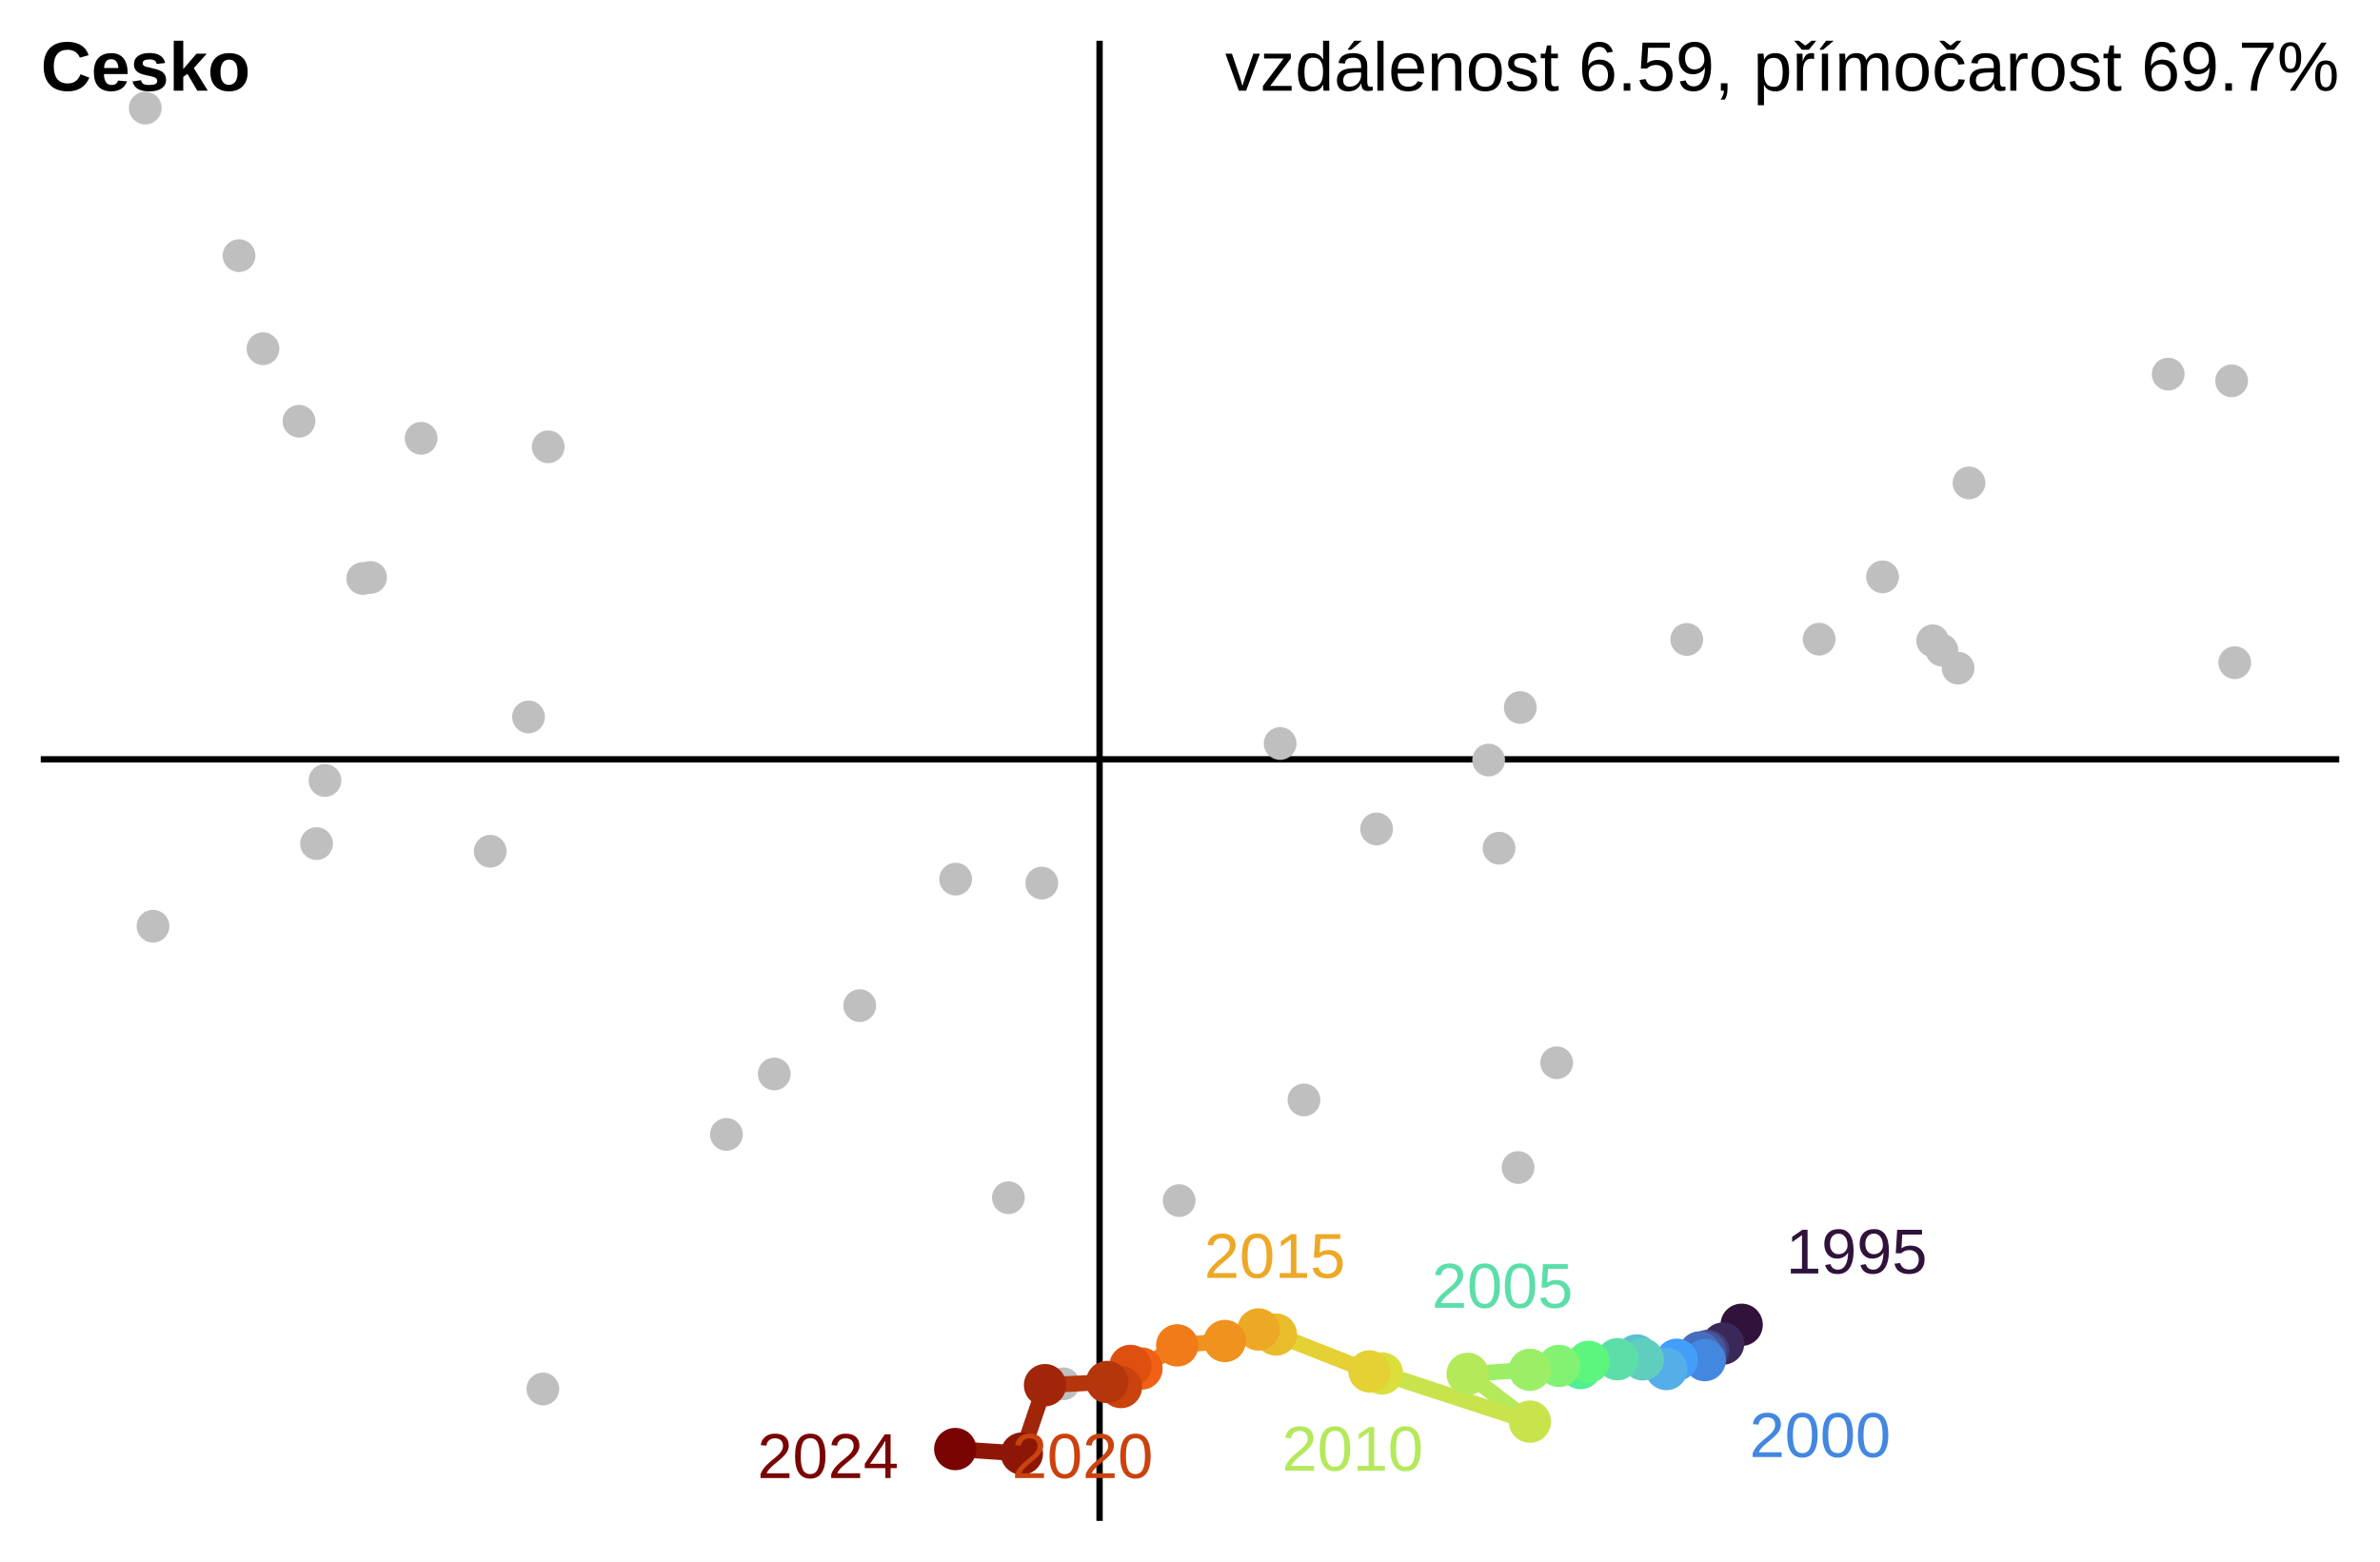
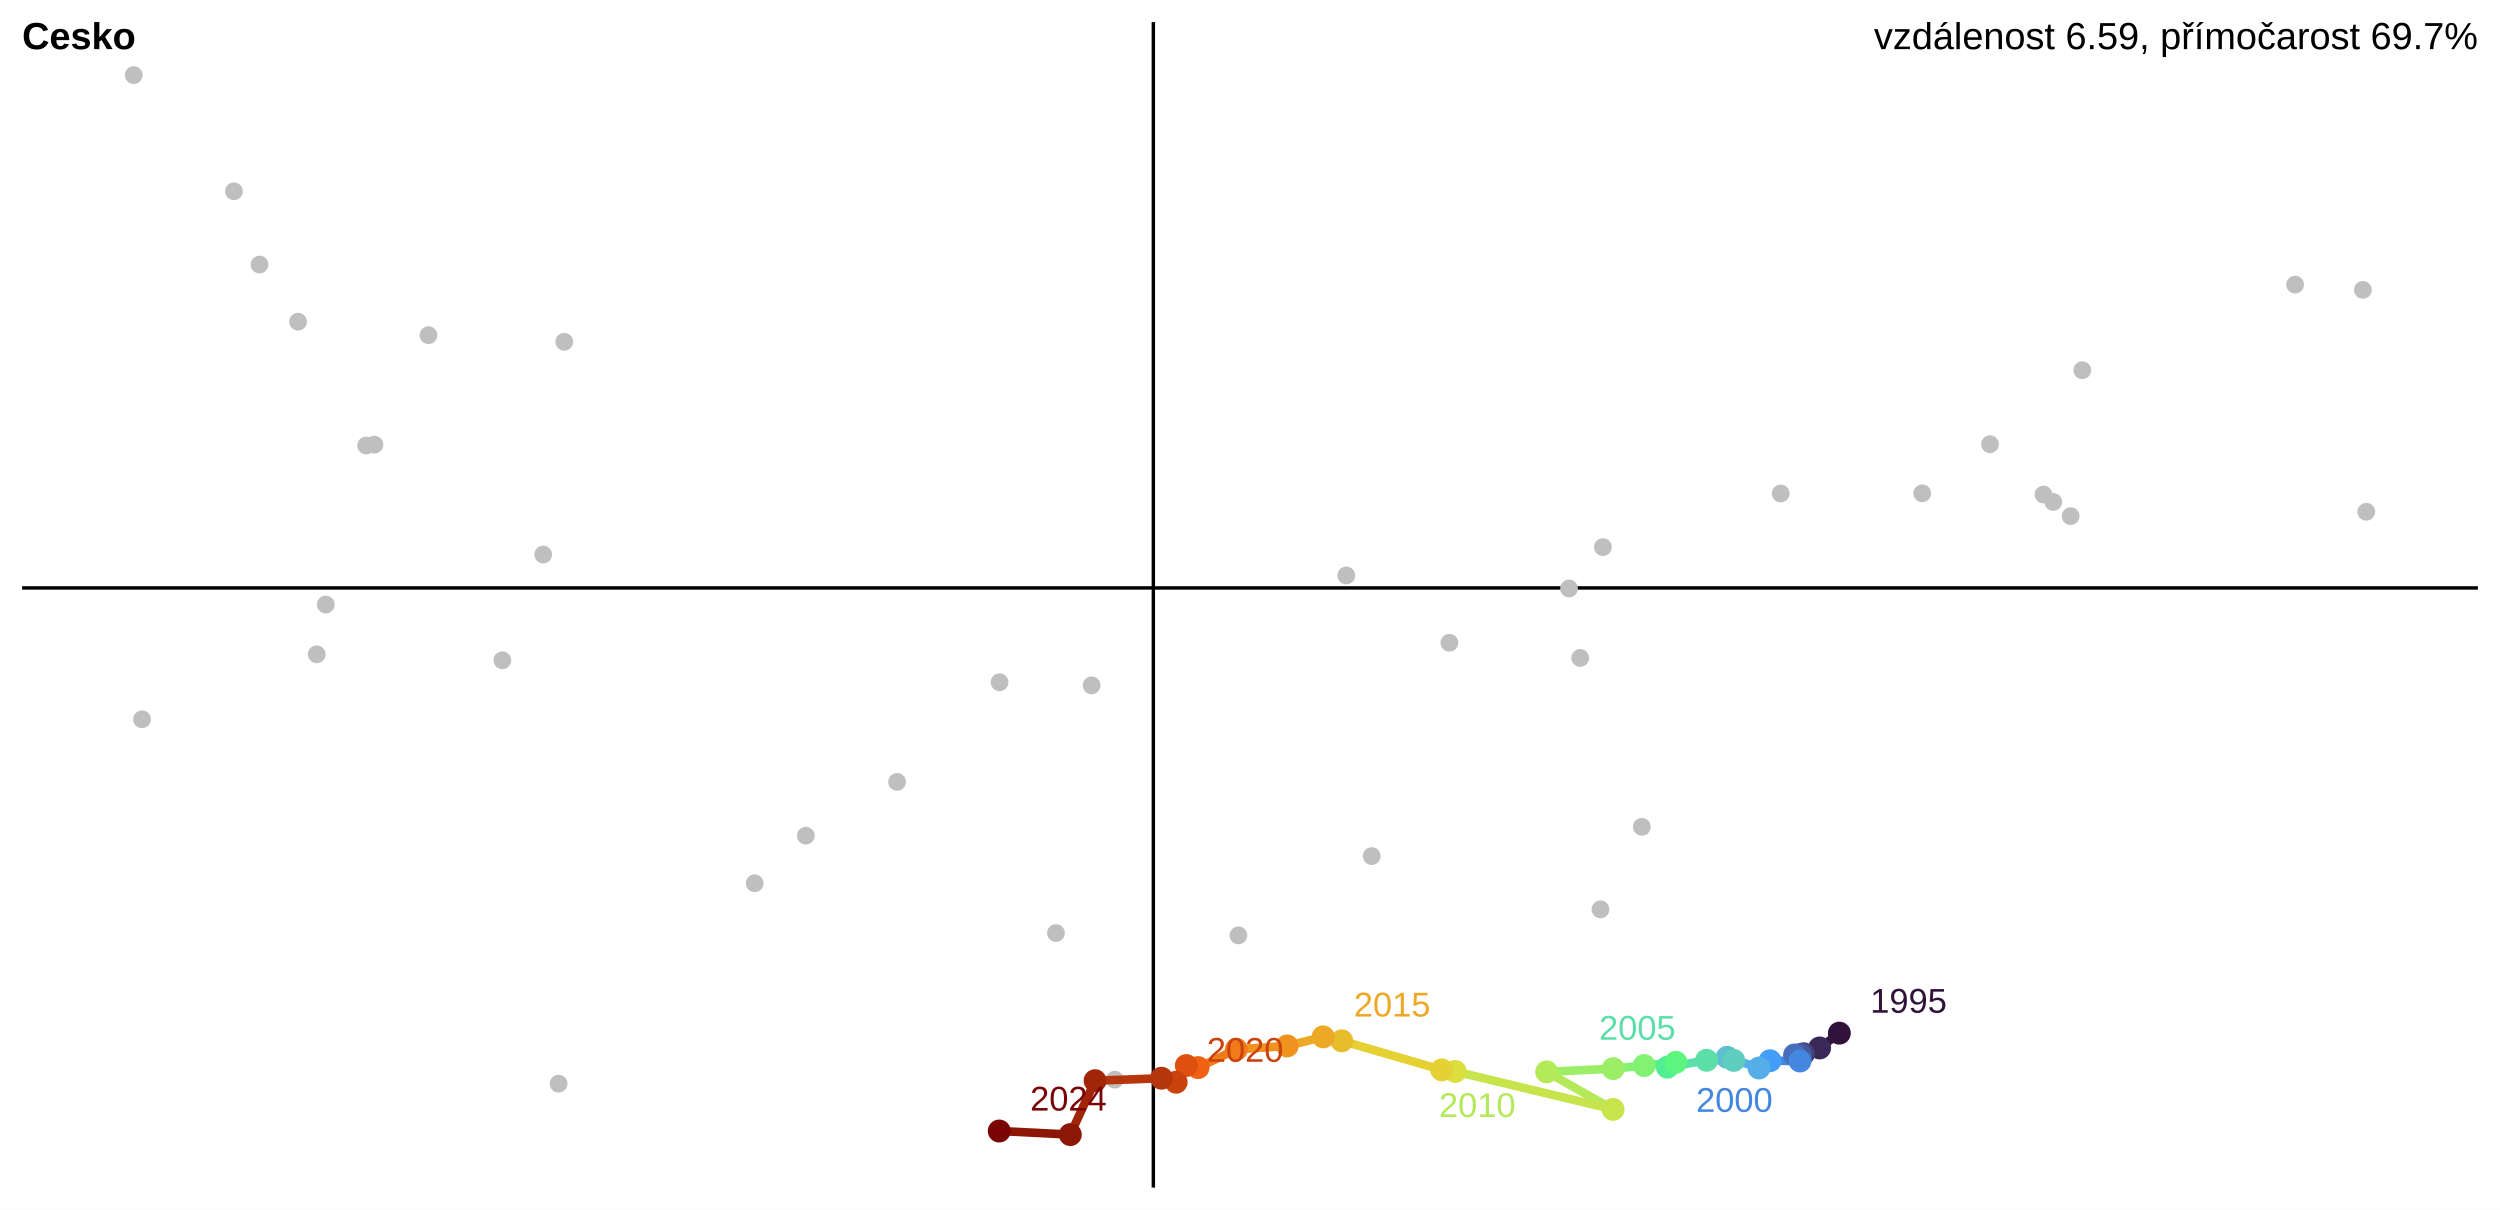
- <svg xmlns="http://www.w3.org/2000/svg" width="320.00pt" height="210.00pt" viewBox="0 0 320.00 210.00">
+ <svg xmlns="http://www.w3.org/2000/svg" width="620.00pt" height="300.00pt" viewBox="0 0 620.00 300.00">
  <g class="svglite">
    <defs>
      <style type="text/css">
    .svglite line, .svglite polyline, .svglite polygon, .svglite path, .svglite rect, .svglite circle {
      fill: none;
      stroke: #000000;
      stroke-linecap: round;
      stroke-linejoin: round;
      stroke-miterlimit: 10.00;
    }
    .svglite text {
      white-space: pre;
    }
    .svglite g.glyphgroup path {
      fill: inherit;
      stroke: none;
    }
  </style>
    </defs>
    <rect width="100%" height="100%" style="stroke: none; fill: #FFFFFF;" />
    <defs>
-       <clipPath id="cpMC4wMHwzMjAuMDB8MC4wMHwyMTAuMDA=">
-         <rect x="0.00" y="0.00" width="320.00" height="210.00" />
+       <clipPath id="cpMC4wMHw2MjAuMDB8MC4wMHwzMDAuMDA=">
+         <rect x="0.00" y="0.00" width="620.00" height="300.00" />
      </clipPath>
    </defs>
-     <g clip-path="url(#cpMC4wMHwzMjAuMDB8MC4wMHwyMTAuMDA=)">
-       <rect x="0.00" y="0.00" width="320.00" height="210.00" style="stroke-width: 1.07; stroke: none; fill: #FFFFFF;" />
+     <g clip-path="url(#cpMC4wMHw2MjAuMDB8MC4wMHwzMDAuMDA=)">
+       <rect x="0.00" y="0.00" width="620.00" height="300.00" style="stroke-width: 1.07; stroke: none; fill: #FFFFFF;" />
    </g>
    <defs>
-       <clipPath id="cpNS40OHwzMTQuNTJ8NS40OHwyMDQuNTI=">
-         <rect x="5.48" y="5.48" width="309.04" height="199.04" />
+       <clipPath id="cpNS40OHw2MTQuNTJ8NS40OHwyOTQuNTI=">
+         <rect x="5.48" y="5.48" width="609.04" height="289.04" />
      </clipPath>
    </defs>
-     <g clip-path="url(#cpNS40OHwzMTQuNTJ8NS40OHwyMDQuNTI=)">
-       <line x1="5.48" y1="102.11" x2="314.52" y2="102.11" style="stroke-width: 0.85; stroke-linecap: butt;" />
-       <line x1="147.84" y1="204.52" x2="147.84" y2="5.48" style="stroke-width: 0.85; stroke-linecap: butt;" />
-       <circle cx="264.74" cy="64.94" r="1.85" style="stroke-width: 0.71; stroke: #BFBFBF; fill: #BFBFBF;" />
-       <circle cx="115.59" cy="135.23" r="1.85" style="stroke-width: 0.71; stroke: #BFBFBF; fill: #BFBFBF;" />
-       <circle cx="253.12" cy="77.57" r="1.85" style="stroke-width: 0.71; stroke: #BFBFBF; fill: #BFBFBF;" />
-       <circle cx="42.56" cy="113.44" r="1.85" style="stroke-width: 0.71; stroke: #BFBFBF; fill: #BFBFBF;" />
-       <circle cx="300.47" cy="89.11" r="1.85" style="stroke-width: 0.71; stroke: #BFBFBF; fill: #BFBFBF;" />
-       <circle cx="204.41" cy="95.14" r="1.85" style="stroke-width: 0.71; stroke: #BFBFBF; fill: #BFBFBF;" />
-       <circle cx="48.77" cy="77.79" r="1.85" style="stroke-width: 0.71; stroke: #BFBFBF; fill: #BFBFBF;" />
-       <circle cx="200.15" cy="102.21" r="1.85" style="stroke-width: 0.71; stroke: #BFBFBF; fill: #BFBFBF;" />
-       <circle cx="142.99" cy="186.08" r="1.85" style="stroke-width: 0.71; stroke: #BFBFBF; fill: #BFBFBF;" />
-       <circle cx="40.20" cy="56.64" r="1.85" style="stroke-width: 0.71; stroke: #BFBFBF; fill: #BFBFBF;" />
-       <circle cx="128.49" cy="118.22" r="1.85" style="stroke-width: 0.71; stroke: #BFBFBF; fill: #BFBFBF;" />
-       <circle cx="49.82" cy="77.65" r="1.85" style="stroke-width: 0.71; stroke: #BFBFBF; fill: #BFBFBF;" />
-       <circle cx="97.67" cy="152.55" r="1.85" style="stroke-width: 0.71; stroke: #BFBFBF; fill: #BFBFBF;" />
-       <circle cx="291.52" cy="50.31" r="1.85" style="stroke-width: 0.71; stroke: #BFBFBF; fill: #BFBFBF;" />
-       <circle cx="72.99" cy="186.78" r="1.85" style="stroke-width: 0.71; stroke: #BFBFBF; fill: #BFBFBF;" />
-       <circle cx="175.32" cy="147.91" r="1.85" style="stroke-width: 0.71; stroke: #BFBFBF; fill: #BFBFBF;" />
-       <circle cx="201.55" cy="114.06" r="1.85" style="stroke-width: 0.71; stroke: #BFBFBF; fill: #BFBFBF;" />
-       <circle cx="19.53" cy="14.53" r="1.85" style="stroke-width: 0.71; stroke: #BFBFBF; fill: #BFBFBF;" />
-       <circle cx="73.71" cy="60.08" r="1.85" style="stroke-width: 0.71; stroke: #BFBFBF; fill: #BFBFBF;" />
-       <circle cx="135.58" cy="161.06" r="1.85" style="stroke-width: 0.71; stroke: #BFBFBF; fill: #BFBFBF;" />
-       <circle cx="185.09" cy="111.47" r="1.85" style="stroke-width: 0.71; stroke: #BFBFBF; fill: #BFBFBF;" />
-       <circle cx="172.12" cy="99.98" r="1.85" style="stroke-width: 0.71; stroke: #BFBFBF; fill: #BFBFBF;" />
-       <circle cx="300.05" cy="51.21" r="1.85" style="stroke-width: 0.71; stroke: #BFBFBF; fill: #BFBFBF;" />
-       <circle cx="226.79" cy="85.99" r="1.85" style="stroke-width: 0.71; stroke: #BFBFBF; fill: #BFBFBF;" />
-       <circle cx="20.57" cy="124.55" r="1.85" style="stroke-width: 0.71; stroke: #BFBFBF; fill: #BFBFBF;" />
-       <circle cx="56.62" cy="58.94" r="1.85" style="stroke-width: 0.71; stroke: #BFBFBF; fill: #BFBFBF;" />
-       <circle cx="32.14" cy="34.38" r="1.85" style="stroke-width: 0.71; stroke: #BFBFBF; fill: #BFBFBF;" />
-       <circle cx="209.30" cy="142.91" r="1.85" style="stroke-width: 0.71; stroke: #BFBFBF; fill: #BFBFBF;" />
-       <circle cx="140.07" cy="118.75" r="1.85" style="stroke-width: 0.71; stroke: #BFBFBF; fill: #BFBFBF;" />
-       <circle cx="244.59" cy="85.95" r="1.85" style="stroke-width: 0.71; stroke: #BFBFBF; fill: #BFBFBF;" />
-       <circle cx="259.86" cy="86.17" r="1.85" style="stroke-width: 0.71; stroke: #BFBFBF; fill: #BFBFBF;" />
-       <circle cx="261.09" cy="87.43" r="1.85" style="stroke-width: 0.71; stroke: #BFBFBF; fill: #BFBFBF;" />
-       <circle cx="204.11" cy="157.00" r="1.85" style="stroke-width: 0.71; stroke: #BFBFBF; fill: #BFBFBF;" />
-       <circle cx="158.54" cy="161.45" r="1.85" style="stroke-width: 0.71; stroke: #BFBFBF; fill: #BFBFBF;" />
-       <circle cx="104.10" cy="144.42" r="1.85" style="stroke-width: 0.71; stroke: #BFBFBF; fill: #BFBFBF;" />
-       <circle cx="35.36" cy="46.89" r="1.85" style="stroke-width: 0.71; stroke: #BFBFBF; fill: #BFBFBF;" />
-       <circle cx="43.69" cy="104.95" r="1.85" style="stroke-width: 0.71; stroke: #BFBFBF; fill: #BFBFBF;" />
-       <circle cx="263.27" cy="89.85" r="1.85" style="stroke-width: 0.71; stroke: #BFBFBF; fill: #BFBFBF;" />
-       <circle cx="65.91" cy="114.47" r="1.85" style="stroke-width: 0.71; stroke: #BFBFBF; fill: #BFBFBF;" />
-       <circle cx="71.06" cy="96.41" r="1.85" style="stroke-width: 0.71; stroke: #BFBFBF; fill: #BFBFBF;" />
-       <line x1="234.17" y1="178.15" x2="231.68" y2="180.67" style="stroke-width: 2.13; stroke: #30123B; stroke-linecap: butt;" />
-       <line x1="231.68" y1="180.67" x2="229.67" y2="181.66" style="stroke-width: 2.13; stroke: #3A2859; stroke-linecap: butt;" />
-       <line x1="229.67" y1="181.66" x2="229.28" y2="181.78" style="stroke-width: 2.13; stroke: #413F79; stroke-linecap: butt;" />
-       <line x1="229.28" y1="181.78" x2="228.53" y2="181.87" style="stroke-width: 2.13; stroke: #45569A; stroke-linecap: butt;" />
-       <line x1="228.53" y1="181.87" x2="229.21" y2="182.90" style="stroke-width: 2.13; stroke: #476EBD; stroke-linecap: butt;" />
-       <line x1="229.21" y1="182.90" x2="225.44" y2="182.85" style="stroke-width: 2.13; stroke: #4487E0; stroke-linecap: butt;" />
-       <line x1="225.44" y1="182.85" x2="224.05" y2="184.10" style="stroke-width: 2.13; stroke: #439EFA; stroke-linecap: butt;" />
-       <line x1="224.05" y1="184.10" x2="220.05" y2="182.27" style="stroke-width: 2.13; stroke: #55AEE7; stroke-linecap: butt;" />
-       <line x1="220.05" y1="182.27" x2="220.88" y2="182.80" style="stroke-width: 2.13; stroke: #5EBED3; stroke-linecap: butt;" />
-       <line x1="220.88" y1="182.80" x2="217.46" y2="182.78" style="stroke-width: 2.13; stroke: #60CEBE; stroke-linecap: butt;" />
-       <line x1="217.46" y1="182.78" x2="212.52" y2="183.97" style="stroke-width: 2.13; stroke: #5CDEA9; stroke-linecap: butt;" />
-       <line x1="212.52" y1="183.97" x2="213.59" y2="183.13" style="stroke-width: 2.13; stroke: #51EE93; stroke-linecap: butt;" />
-       <line x1="213.59" y1="183.13" x2="209.61" y2="183.68" style="stroke-width: 2.13; stroke: #5CF67F; stroke-linecap: butt;" />
-       <line x1="209.61" y1="183.68" x2="205.70" y2="184.20" style="stroke-width: 2.13; stroke: #82F273; stroke-linecap: butt;" />
-       <line x1="205.70" y1="184.20" x2="197.33" y2="184.75" style="stroke-width: 2.13; stroke: #9DEE67; stroke-linecap: butt;" />
-       <line x1="197.33" y1="184.75" x2="205.70" y2="191.17" style="stroke-width: 2.13; stroke: #B4E95A; stroke-linecap: butt;" />
-       <line x1="205.70" y1="191.17" x2="185.82" y2="184.69" style="stroke-width: 2.13; stroke: #C8E44D; stroke-linecap: butt;" />
-       <line x1="185.82" y1="184.69" x2="184.13" y2="184.42" style="stroke-width: 2.13; stroke: #DADF3E; stroke-linecap: butt;" />
-       <line x1="184.13" y1="184.42" x2="171.55" y2="179.46" style="stroke-width: 2.13; stroke: #E5D133; stroke-linecap: butt;" />
-       <line x1="171.55" y1="179.46" x2="169.21" y2="178.78" style="stroke-width: 2.13; stroke: #E9BC2C; stroke-linecap: butt;" />
-       <line x1="169.21" y1="178.78" x2="164.68" y2="180.33" style="stroke-width: 2.13; stroke: #EDA825; stroke-linecap: butt;" />
-       <line x1="164.68" y1="180.33" x2="158.28" y2="180.92" style="stroke-width: 2.13; stroke: #EF921E; stroke-linecap: butt;" />
-       <line x1="158.28" y1="180.92" x2="153.47" y2="184.03" style="stroke-width: 2.13; stroke: #F07B18; stroke-linecap: butt;" />
-       <line x1="153.47" y1="184.03" x2="151.99" y2="183.68" style="stroke-width: 2.13; stroke: #F06113; stroke-linecap: butt;" />
-       <line x1="151.99" y1="183.68" x2="150.71" y2="186.52" style="stroke-width: 2.13; stroke: #DF5010; stroke-linecap: butt;" />
-       <line x1="150.71" y1="186.52" x2="148.86" y2="185.84" style="stroke-width: 2.13; stroke: #CA420E; stroke-linecap: butt;" />
-       <line x1="148.86" y1="185.84" x2="140.51" y2="186.27" style="stroke-width: 2.13; stroke: #B5350C; stroke-linecap: butt;" />
-       <line x1="140.51" y1="186.27" x2="137.39" y2="195.47" style="stroke-width: 2.13; stroke: #A12609; stroke-linecap: butt;" />
-       <line x1="137.39" y1="195.47" x2="128.44" y2="194.86" style="stroke-width: 2.13; stroke: #8D1707; stroke-linecap: butt;" />
-       <circle cx="234.17" cy="178.15" r="2.49" style="stroke-width: 0.71; stroke: #30123B; fill: #30123B;" />
-       <circle cx="231.68" cy="180.67" r="2.49" style="stroke-width: 0.71; stroke: #3A2859; fill: #3A2859;" />
-       <circle cx="229.67" cy="181.66" r="2.49" style="stroke-width: 0.71; stroke: #413F79; fill: #413F79;" />
-       <circle cx="229.28" cy="181.78" r="2.49" style="stroke-width: 0.71; stroke: #45569A; fill: #45569A;" />
-       <circle cx="228.53" cy="181.87" r="2.49" style="stroke-width: 0.71; stroke: #476EBD; fill: #476EBD;" />
-       <circle cx="229.21" cy="182.90" r="2.49" style="stroke-width: 0.71; stroke: #4487E0; fill: #4487E0;" />
-       <circle cx="225.44" cy="182.85" r="2.49" style="stroke-width: 0.71; stroke: #439EFA; fill: #439EFA;" />
-       <circle cx="224.05" cy="184.10" r="2.49" style="stroke-width: 0.71; stroke: #55AEE7; fill: #55AEE7;" />
-       <circle cx="220.05" cy="182.27" r="2.49" style="stroke-width: 0.71; stroke: #5EBED3; fill: #5EBED3;" />
-       <circle cx="220.88" cy="182.80" r="2.49" style="stroke-width: 0.71; stroke: #60CEBE; fill: #60CEBE;" />
-       <circle cx="217.46" cy="182.78" r="2.49" style="stroke-width: 0.71; stroke: #5CDEA9; fill: #5CDEA9;" />
-       <circle cx="212.52" cy="183.97" r="2.49" style="stroke-width: 0.71; stroke: #51EE93; fill: #51EE93;" />
-       <circle cx="213.59" cy="183.13" r="2.49" style="stroke-width: 0.71; stroke: #5CF67F; fill: #5CF67F;" />
-       <circle cx="209.61" cy="183.68" r="2.49" style="stroke-width: 0.71; stroke: #82F273; fill: #82F273;" />
-       <circle cx="205.70" cy="184.20" r="2.49" style="stroke-width: 0.71; stroke: #9DEE67; fill: #9DEE67;" />
-       <circle cx="197.33" cy="184.75" r="2.49" style="stroke-width: 0.71; stroke: #B4E95A; fill: #B4E95A;" />
-       <circle cx="205.70" cy="191.17" r="2.49" style="stroke-width: 0.71; stroke: #C8E44D; fill: #C8E44D;" />
-       <circle cx="185.82" cy="184.69" r="2.49" style="stroke-width: 0.71; stroke: #DADF3E; fill: #DADF3E;" />
-       <circle cx="184.13" cy="184.42" r="2.49" style="stroke-width: 0.71; stroke: #E5D133; fill: #E5D133;" />
-       <circle cx="171.55" cy="179.46" r="2.49" style="stroke-width: 0.71; stroke: #E9BC2C; fill: #E9BC2C;" />
-       <circle cx="169.21" cy="178.78" r="2.49" style="stroke-width: 0.71; stroke: #EDA825; fill: #EDA825;" />
-       <circle cx="164.68" cy="180.33" r="2.49" style="stroke-width: 0.71; stroke: #EF921E; fill: #EF921E;" />
-       <circle cx="158.28" cy="180.92" r="2.49" style="stroke-width: 0.71; stroke: #F07B18; fill: #F07B18;" />
-       <circle cx="153.47" cy="184.03" r="2.49" style="stroke-width: 0.71; stroke: #F06113; fill: #F06113;" />
-       <circle cx="151.99" cy="183.68" r="2.49" style="stroke-width: 0.71; stroke: #DF5010; fill: #DF5010;" />
-       <circle cx="150.71" cy="186.52" r="2.49" style="stroke-width: 0.71; stroke: #CA420E; fill: #CA420E;" />
-       <circle cx="148.86" cy="185.84" r="2.49" style="stroke-width: 0.71; stroke: #B5350C; fill: #B5350C;" />
-       <circle cx="140.51" cy="186.27" r="2.49" style="stroke-width: 0.71; stroke: #A12609; fill: #A12609;" />
-       <circle cx="137.39" cy="195.47" r="2.49" style="stroke-width: 0.71; stroke: #8D1707; fill: #8D1707;" />
-       <circle cx="128.44" cy="194.86" r="2.49" style="stroke-width: 0.71; stroke: #7A0403; fill: #7A0403;" />
-       <text x="249.63" y="171.25" text-anchor="middle" style="font-size: 8.54px;fill: #30123B; font-family: &quot;Arial&quot;;" textLength="19.00px" lengthAdjust="spacingAndGlyphs">1995</text>
-       <text x="244.72" y="195.94" text-anchor="middle" style="font-size: 8.54px;fill: #4487E0; font-family: &quot;Arial&quot;;" textLength="19.00px" lengthAdjust="spacingAndGlyphs">2000</text>
-       <text x="202.00" y="175.87" text-anchor="middle" style="font-size: 8.54px;fill: #5CDEA9; font-family: &quot;Arial&quot;;" textLength="19.00px" lengthAdjust="spacingAndGlyphs">2005</text>
-       <text x="181.86" y="197.77" text-anchor="middle" style="font-size: 8.54px;fill: #B4E95A; font-family: &quot;Arial&quot;;" textLength="19.00px" lengthAdjust="spacingAndGlyphs">2010</text>
-       <text x="171.40" y="171.84" text-anchor="middle" style="font-size: 8.54px;fill: #EDA825; font-family: &quot;Arial&quot;;" textLength="19.00px" lengthAdjust="spacingAndGlyphs">2015</text>
-       <text x="145.54" y="198.76" text-anchor="middle" style="font-size: 8.54px;fill: #CA420E; font-family: &quot;Arial&quot;;" textLength="19.00px" lengthAdjust="spacingAndGlyphs">2020</text>
-       <text x="111.32" y="198.76" text-anchor="middle" style="font-size: 8.54px;fill: #7A0403; font-family: &quot;Arial&quot;;" textLength="19.00px" lengthAdjust="spacingAndGlyphs">2024</text>
+     <g clip-path="url(#cpNS40OHw2MTQuNTJ8NS40OHwyOTQuNTI=)">
+       <line x1="5.48" y1="145.81" x2="614.52" y2="145.81" style="stroke-width: 0.85; stroke-linecap: butt;" />
+       <line x1="286.03" y1="294.52" x2="286.03" y2="5.48" style="stroke-width: 0.85; stroke-linecap: butt;" />
+       <circle cx="516.41" cy="91.82" r="1.85" style="stroke-width: 0.71; stroke: #BFBFBF; fill: #BFBFBF;" />
+       <circle cx="222.48" cy="193.90" r="1.85" style="stroke-width: 0.71; stroke: #BFBFBF; fill: #BFBFBF;" />
+       <circle cx="493.52" cy="110.17" r="1.85" style="stroke-width: 0.71; stroke: #BFBFBF; fill: #BFBFBF;" />
+       <circle cx="78.55" cy="162.26" r="1.85" style="stroke-width: 0.71; stroke: #BFBFBF; fill: #BFBFBF;" />
+       <circle cx="586.84" cy="126.92" r="1.85" style="stroke-width: 0.71; stroke: #BFBFBF; fill: #BFBFBF;" />
+       <circle cx="397.52" cy="135.69" r="1.85" style="stroke-width: 0.71; stroke: #BFBFBF; fill: #BFBFBF;" />
+       <circle cx="90.80" cy="110.49" r="1.85" style="stroke-width: 0.71; stroke: #BFBFBF; fill: #BFBFBF;" />
+       <circle cx="389.12" cy="145.95" r="1.85" style="stroke-width: 0.71; stroke: #BFBFBF; fill: #BFBFBF;" />
+       <circle cx="276.48" cy="267.75" r="1.85" style="stroke-width: 0.71; stroke: #BFBFBF; fill: #BFBFBF;" />
+       <circle cx="73.91" cy="79.78" r="1.85" style="stroke-width: 0.71; stroke: #BFBFBF; fill: #BFBFBF;" />
+       <circle cx="247.89" cy="169.20" r="1.85" style="stroke-width: 0.71; stroke: #BFBFBF; fill: #BFBFBF;" />
+       <circle cx="92.86" cy="110.28" r="1.85" style="stroke-width: 0.71; stroke: #BFBFBF; fill: #BFBFBF;" />
+       <circle cx="187.17" cy="219.05" r="1.85" style="stroke-width: 0.71; stroke: #BFBFBF; fill: #BFBFBF;" />
+       <circle cx="569.18" cy="70.58" r="1.85" style="stroke-width: 0.71; stroke: #BFBFBF; fill: #BFBFBF;" />
+       <circle cx="138.53" cy="268.76" r="1.85" style="stroke-width: 0.71; stroke: #BFBFBF; fill: #BFBFBF;" />
+       <circle cx="340.19" cy="212.31" r="1.85" style="stroke-width: 0.71; stroke: #BFBFBF; fill: #BFBFBF;" />
+       <circle cx="391.89" cy="163.16" r="1.85" style="stroke-width: 0.71; stroke: #BFBFBF; fill: #BFBFBF;" />
+       <circle cx="33.16" cy="18.62" r="1.85" style="stroke-width: 0.71; stroke: #BFBFBF; fill: #BFBFBF;" />
+       <circle cx="139.94" cy="84.77" r="1.85" style="stroke-width: 0.71; stroke: #BFBFBF; fill: #BFBFBF;" />
+       <circle cx="261.88" cy="231.40" r="1.85" style="stroke-width: 0.71; stroke: #BFBFBF; fill: #BFBFBF;" />
+       <circle cx="359.45" cy="159.40" r="1.85" style="stroke-width: 0.71; stroke: #BFBFBF; fill: #BFBFBF;" />
+       <circle cx="333.88" cy="142.71" r="1.85" style="stroke-width: 0.71; stroke: #BFBFBF; fill: #BFBFBF;" />
+       <circle cx="586.00" cy="71.89" r="1.85" style="stroke-width: 0.71; stroke: #BFBFBF; fill: #BFBFBF;" />
+       <circle cx="441.62" cy="122.39" r="1.85" style="stroke-width: 0.71; stroke: #BFBFBF; fill: #BFBFBF;" />
+       <circle cx="35.22" cy="178.39" r="1.85" style="stroke-width: 0.71; stroke: #BFBFBF; fill: #BFBFBF;" />
+       <circle cx="106.26" cy="83.12" r="1.85" style="stroke-width: 0.71; stroke: #BFBFBF; fill: #BFBFBF;" />
+       <circle cx="58.02" cy="47.44" r="1.85" style="stroke-width: 0.71; stroke: #BFBFBF; fill: #BFBFBF;" />
+       <circle cx="407.17" cy="205.05" r="1.85" style="stroke-width: 0.71; stroke: #BFBFBF; fill: #BFBFBF;" />
+       <circle cx="270.72" cy="169.97" r="1.85" style="stroke-width: 0.71; stroke: #BFBFBF; fill: #BFBFBF;" />
+       <circle cx="476.71" cy="122.34" r="1.85" style="stroke-width: 0.71; stroke: #BFBFBF; fill: #BFBFBF;" />
+       <circle cx="506.79" cy="122.65" r="1.85" style="stroke-width: 0.71; stroke: #BFBFBF; fill: #BFBFBF;" />
+       <circle cx="509.21" cy="124.49" r="1.85" style="stroke-width: 0.71; stroke: #BFBFBF; fill: #BFBFBF;" />
+       <circle cx="396.92" cy="225.52" r="1.85" style="stroke-width: 0.71; stroke: #BFBFBF; fill: #BFBFBF;" />
+       <circle cx="307.12" cy="231.97" r="1.85" style="stroke-width: 0.71; stroke: #BFBFBF; fill: #BFBFBF;" />
+       <circle cx="199.84" cy="207.25" r="1.85" style="stroke-width: 0.71; stroke: #BFBFBF; fill: #BFBFBF;" />
+       <circle cx="64.36" cy="65.61" r="1.85" style="stroke-width: 0.71; stroke: #BFBFBF; fill: #BFBFBF;" />
+       <circle cx="80.79" cy="149.93" r="1.85" style="stroke-width: 0.71; stroke: #BFBFBF; fill: #BFBFBF;" />
+       <circle cx="513.52" cy="128.00" r="1.85" style="stroke-width: 0.71; stroke: #BFBFBF; fill: #BFBFBF;" />
+       <circle cx="124.58" cy="163.75" r="1.85" style="stroke-width: 0.71; stroke: #BFBFBF; fill: #BFBFBF;" />
+       <circle cx="134.72" cy="137.52" r="1.85" style="stroke-width: 0.71; stroke: #BFBFBF; fill: #BFBFBF;" />
+       <line x1="456.16" y1="256.22" x2="451.27" y2="259.89" style="stroke-width: 2.13; stroke: #30123B; stroke-linecap: butt;" />
+       <line x1="451.27" y1="259.89" x2="447.30" y2="261.33" style="stroke-width: 2.13; stroke: #3A2859; stroke-linecap: butt;" />
+       <line x1="447.30" y1="261.33" x2="446.54" y2="261.49" style="stroke-width: 2.13; stroke: #413F79; stroke-linecap: butt;" />
+       <line x1="446.54" y1="261.49" x2="445.05" y2="261.63" style="stroke-width: 2.13; stroke: #45569A; stroke-linecap: butt;" />
+       <line x1="445.05" y1="261.63" x2="446.40" y2="263.13" style="stroke-width: 2.13; stroke: #476EBD; stroke-linecap: butt;" />
+       <line x1="446.40" y1="263.13" x2="438.97" y2="263.06" style="stroke-width: 2.13; stroke: #4487E0; stroke-linecap: butt;" />
+       <line x1="438.97" y1="263.06" x2="436.23" y2="264.87" style="stroke-width: 2.13; stroke: #439EFA; stroke-linecap: butt;" />
+       <line x1="436.23" y1="264.87" x2="428.34" y2="262.21" style="stroke-width: 2.13; stroke: #55AEE7; stroke-linecap: butt;" />
+       <line x1="428.34" y1="262.21" x2="429.97" y2="262.98" style="stroke-width: 2.13; stroke: #5EBED3; stroke-linecap: butt;" />
+       <line x1="429.97" y1="262.98" x2="423.23" y2="262.95" style="stroke-width: 2.13; stroke: #60CEBE; stroke-linecap: butt;" />
+       <line x1="423.23" y1="262.95" x2="413.50" y2="264.67" style="stroke-width: 2.13; stroke: #5CDEA9; stroke-linecap: butt;" />
+       <line x1="413.50" y1="264.67" x2="415.62" y2="263.46" style="stroke-width: 2.13; stroke: #51EE93; stroke-linecap: butt;" />
+       <line x1="415.62" y1="263.46" x2="407.76" y2="264.25" style="stroke-width: 2.13; stroke: #5CF67F; stroke-linecap: butt;" />
+       <line x1="407.76" y1="264.25" x2="400.07" y2="265.02" style="stroke-width: 2.13; stroke: #82F273; stroke-linecap: butt;" />
+       <line x1="400.07" y1="265.02" x2="383.57" y2="265.82" style="stroke-width: 2.13; stroke: #9DEE67; stroke-linecap: butt;" />
+       <line x1="383.57" y1="265.82" x2="400.05" y2="275.13" style="stroke-width: 2.13; stroke: #B4E95A; stroke-linecap: butt;" />
+       <line x1="400.05" y1="275.13" x2="360.89" y2="265.72" style="stroke-width: 2.13; stroke: #C8E44D; stroke-linecap: butt;" />
+       <line x1="360.89" y1="265.72" x2="357.55" y2="265.33" style="stroke-width: 2.13; stroke: #DADF3E; stroke-linecap: butt;" />
+       <line x1="357.55" y1="265.33" x2="332.76" y2="258.13" style="stroke-width: 2.13; stroke: #E5D133; stroke-linecap: butt;" />
+       <line x1="332.76" y1="258.13" x2="328.14" y2="257.14" style="stroke-width: 2.13; stroke: #E9BC2C; stroke-linecap: butt;" />
+       <line x1="328.14" y1="257.14" x2="319.22" y2="259.39" style="stroke-width: 2.13; stroke: #EDA825; stroke-linecap: butt;" />
+       <line x1="319.22" y1="259.39" x2="306.61" y2="260.25" style="stroke-width: 2.13; stroke: #EF921E; stroke-linecap: butt;" />
+       <line x1="306.61" y1="260.25" x2="297.12" y2="264.76" style="stroke-width: 2.13; stroke: #F07B18; stroke-linecap: butt;" />
+       <line x1="297.12" y1="264.76" x2="294.21" y2="264.25" style="stroke-width: 2.13; stroke: #F06113; stroke-linecap: butt;" />
+       <line x1="294.21" y1="264.25" x2="291.69" y2="268.39" style="stroke-width: 2.13; stroke: #DF5010; stroke-linecap: butt;" />
+       <line x1="291.69" y1="268.39" x2="288.05" y2="267.40" style="stroke-width: 2.13; stroke: #CA420E; stroke-linecap: butt;" />
+       <line x1="288.05" y1="267.40" x2="271.58" y2="268.01" style="stroke-width: 2.13; stroke: #B5350C; stroke-linecap: butt;" />
+       <line x1="271.58" y1="268.01" x2="265.44" y2="281.38" style="stroke-width: 2.13; stroke: #A12609; stroke-linecap: butt;" />
+       <line x1="265.44" y1="281.38" x2="247.81" y2="280.49" style="stroke-width: 2.13; stroke: #8D1707; stroke-linecap: butt;" />
+       <circle cx="456.16" cy="256.22" r="2.49" style="stroke-width: 0.71; stroke: #30123B; fill: #30123B;" />
+       <circle cx="451.27" cy="259.89" r="2.49" style="stroke-width: 0.71; stroke: #3A2859; fill: #3A2859;" />
+       <circle cx="447.30" cy="261.33" r="2.49" style="stroke-width: 0.71; stroke: #413F79; fill: #413F79;" />
+       <circle cx="446.54" cy="261.49" r="2.49" style="stroke-width: 0.71; stroke: #45569A; fill: #45569A;" />
+       <circle cx="445.05" cy="261.63" r="2.49" style="stroke-width: 0.71; stroke: #476EBD; fill: #476EBD;" />
+       <circle cx="446.40" cy="263.13" r="2.49" style="stroke-width: 0.71; stroke: #4487E0; fill: #4487E0;" />
+       <circle cx="438.97" cy="263.06" r="2.49" style="stroke-width: 0.71; stroke: #439EFA; fill: #439EFA;" />
+       <circle cx="436.23" cy="264.87" r="2.49" style="stroke-width: 0.71; stroke: #55AEE7; fill: #55AEE7;" />
+       <circle cx="428.34" cy="262.21" r="2.49" style="stroke-width: 0.71; stroke: #5EBED3; fill: #5EBED3;" />
+       <circle cx="429.97" cy="262.98" r="2.49" style="stroke-width: 0.71; stroke: #60CEBE; fill: #60CEBE;" />
+       <circle cx="423.23" cy="262.95" r="2.49" style="stroke-width: 0.71; stroke: #5CDEA9; fill: #5CDEA9;" />
+       <circle cx="413.50" cy="264.67" r="2.49" style="stroke-width: 0.71; stroke: #51EE93; fill: #51EE93;" />
+       <circle cx="415.62" cy="263.46" r="2.49" style="stroke-width: 0.71; stroke: #5CF67F; fill: #5CF67F;" />
+       <circle cx="407.76" cy="264.25" r="2.49" style="stroke-width: 0.71; stroke: #82F273; fill: #82F273;" />
+       <circle cx="400.07" cy="265.02" r="2.49" style="stroke-width: 0.71; stroke: #9DEE67; fill: #9DEE67;" />
+       <circle cx="383.57" cy="265.82" r="2.49" style="stroke-width: 0.71; stroke: #B4E95A; fill: #B4E95A;" />
+       <circle cx="400.05" cy="275.13" r="2.49" style="stroke-width: 0.71; stroke: #C8E44D; fill: #C8E44D;" />
+       <circle cx="360.89" cy="265.72" r="2.49" style="stroke-width: 0.71; stroke: #DADF3E; fill: #DADF3E;" />
+       <circle cx="357.55" cy="265.33" r="2.49" style="stroke-width: 0.71; stroke: #E5D133; fill: #E5D133;" />
+       <circle cx="332.76" cy="258.13" r="2.49" style="stroke-width: 0.71; stroke: #E9BC2C; fill: #E9BC2C;" />
+       <circle cx="328.14" cy="257.14" r="2.49" style="stroke-width: 0.71; stroke: #EDA825; fill: #EDA825;" />
+       <circle cx="319.22" cy="259.39" r="2.49" style="stroke-width: 0.71; stroke: #EF921E; fill: #EF921E;" />
+       <circle cx="306.61" cy="260.25" r="2.49" style="stroke-width: 0.71; stroke: #F07B18; fill: #F07B18;" />
+       <circle cx="297.12" cy="264.76" r="2.49" style="stroke-width: 0.71; stroke: #F06113; fill: #F06113;" />
+       <circle cx="294.21" cy="264.25" r="2.49" style="stroke-width: 0.71; stroke: #DF5010; fill: #DF5010;" />
+       <circle cx="291.69" cy="268.39" r="2.49" style="stroke-width: 0.71; stroke: #CA420E; fill: #CA420E;" />
+       <circle cx="288.05" cy="267.40" r="2.49" style="stroke-width: 0.71; stroke: #B5350C; fill: #B5350C;" />
+       <circle cx="271.58" cy="268.01" r="2.49" style="stroke-width: 0.71; stroke: #A12609; fill: #A12609;" />
+       <circle cx="265.44" cy="281.38" r="2.49" style="stroke-width: 0.71; stroke: #8D1707; fill: #8D1707;" />
+       <circle cx="247.81" cy="280.49" r="2.49" style="stroke-width: 0.71; stroke: #7A0403; fill: #7A0403;" />
+       <text x="473.32" y="251.16" text-anchor="middle" style="font-size: 8.54px;fill: #30123B; font-family: &quot;Arial&quot;;" textLength="19.00px" lengthAdjust="spacingAndGlyphs">1995</text>
+       <text x="430.12" y="275.75" text-anchor="middle" style="font-size: 8.54px;fill: #4487E0; font-family: &quot;Arial&quot;;" textLength="19.00px" lengthAdjust="spacingAndGlyphs">2000</text>
+       <text x="406.06" y="257.86" text-anchor="middle" style="font-size: 8.54px;fill: #5CDEA9; font-family: &quot;Arial&quot;;" textLength="19.00px" lengthAdjust="spacingAndGlyphs">2005</text>
+       <text x="366.35" y="277.02" text-anchor="middle" style="font-size: 8.54px;fill: #B4E95A; font-family: &quot;Arial&quot;;" textLength="19.00px" lengthAdjust="spacingAndGlyphs">2010</text>
+       <text x="345.25" y="252.10" text-anchor="middle" style="font-size: 8.54px;fill: #EDA825; font-family: &quot;Arial&quot;;" textLength="19.00px" lengthAdjust="spacingAndGlyphs">2015</text>
+       <text x="308.79" y="263.33" text-anchor="middle" style="font-size: 8.54px;fill: #CA420E; font-family: &quot;Arial&quot;;" textLength="19.00px" lengthAdjust="spacingAndGlyphs">2020</text>
+       <text x="264.97" y="275.43" text-anchor="middle" style="font-size: 8.54px;fill: #7A0403; font-family: &quot;Arial&quot;;" textLength="19.00px" lengthAdjust="spacingAndGlyphs">2024</text>
      <text x="5.48" y="12.19" style="font-size: 9.39px; font-weight: bold; font-family: &quot;Arial&quot;;" textLength="28.16px" lengthAdjust="spacingAndGlyphs">Česko</text>
-       <text x="314.52" y="12.19" text-anchor="end" style="font-size: 9.39px; font-family: &quot;Arial&quot;;" textLength="149.67px" lengthAdjust="spacingAndGlyphs">vzdálenost 6.59, přímočarost 69.7%</text>
+       <text x="614.52" y="12.19" text-anchor="end" style="font-size: 9.39px; font-family: &quot;Arial&quot;;" textLength="149.67px" lengthAdjust="spacingAndGlyphs">vzdálenost 6.59, přímočarost 69.7%</text>
    </g>
-     <g clip-path="url(#cpMC4wMHwzMjAuMDB8MC4wMHwyMTAuMDA=)">
+     <g clip-path="url(#cpMC4wMHw2MjAuMDB8MC4wMHwzMDAuMDA=)">
</g>
  </g>
</svg>
